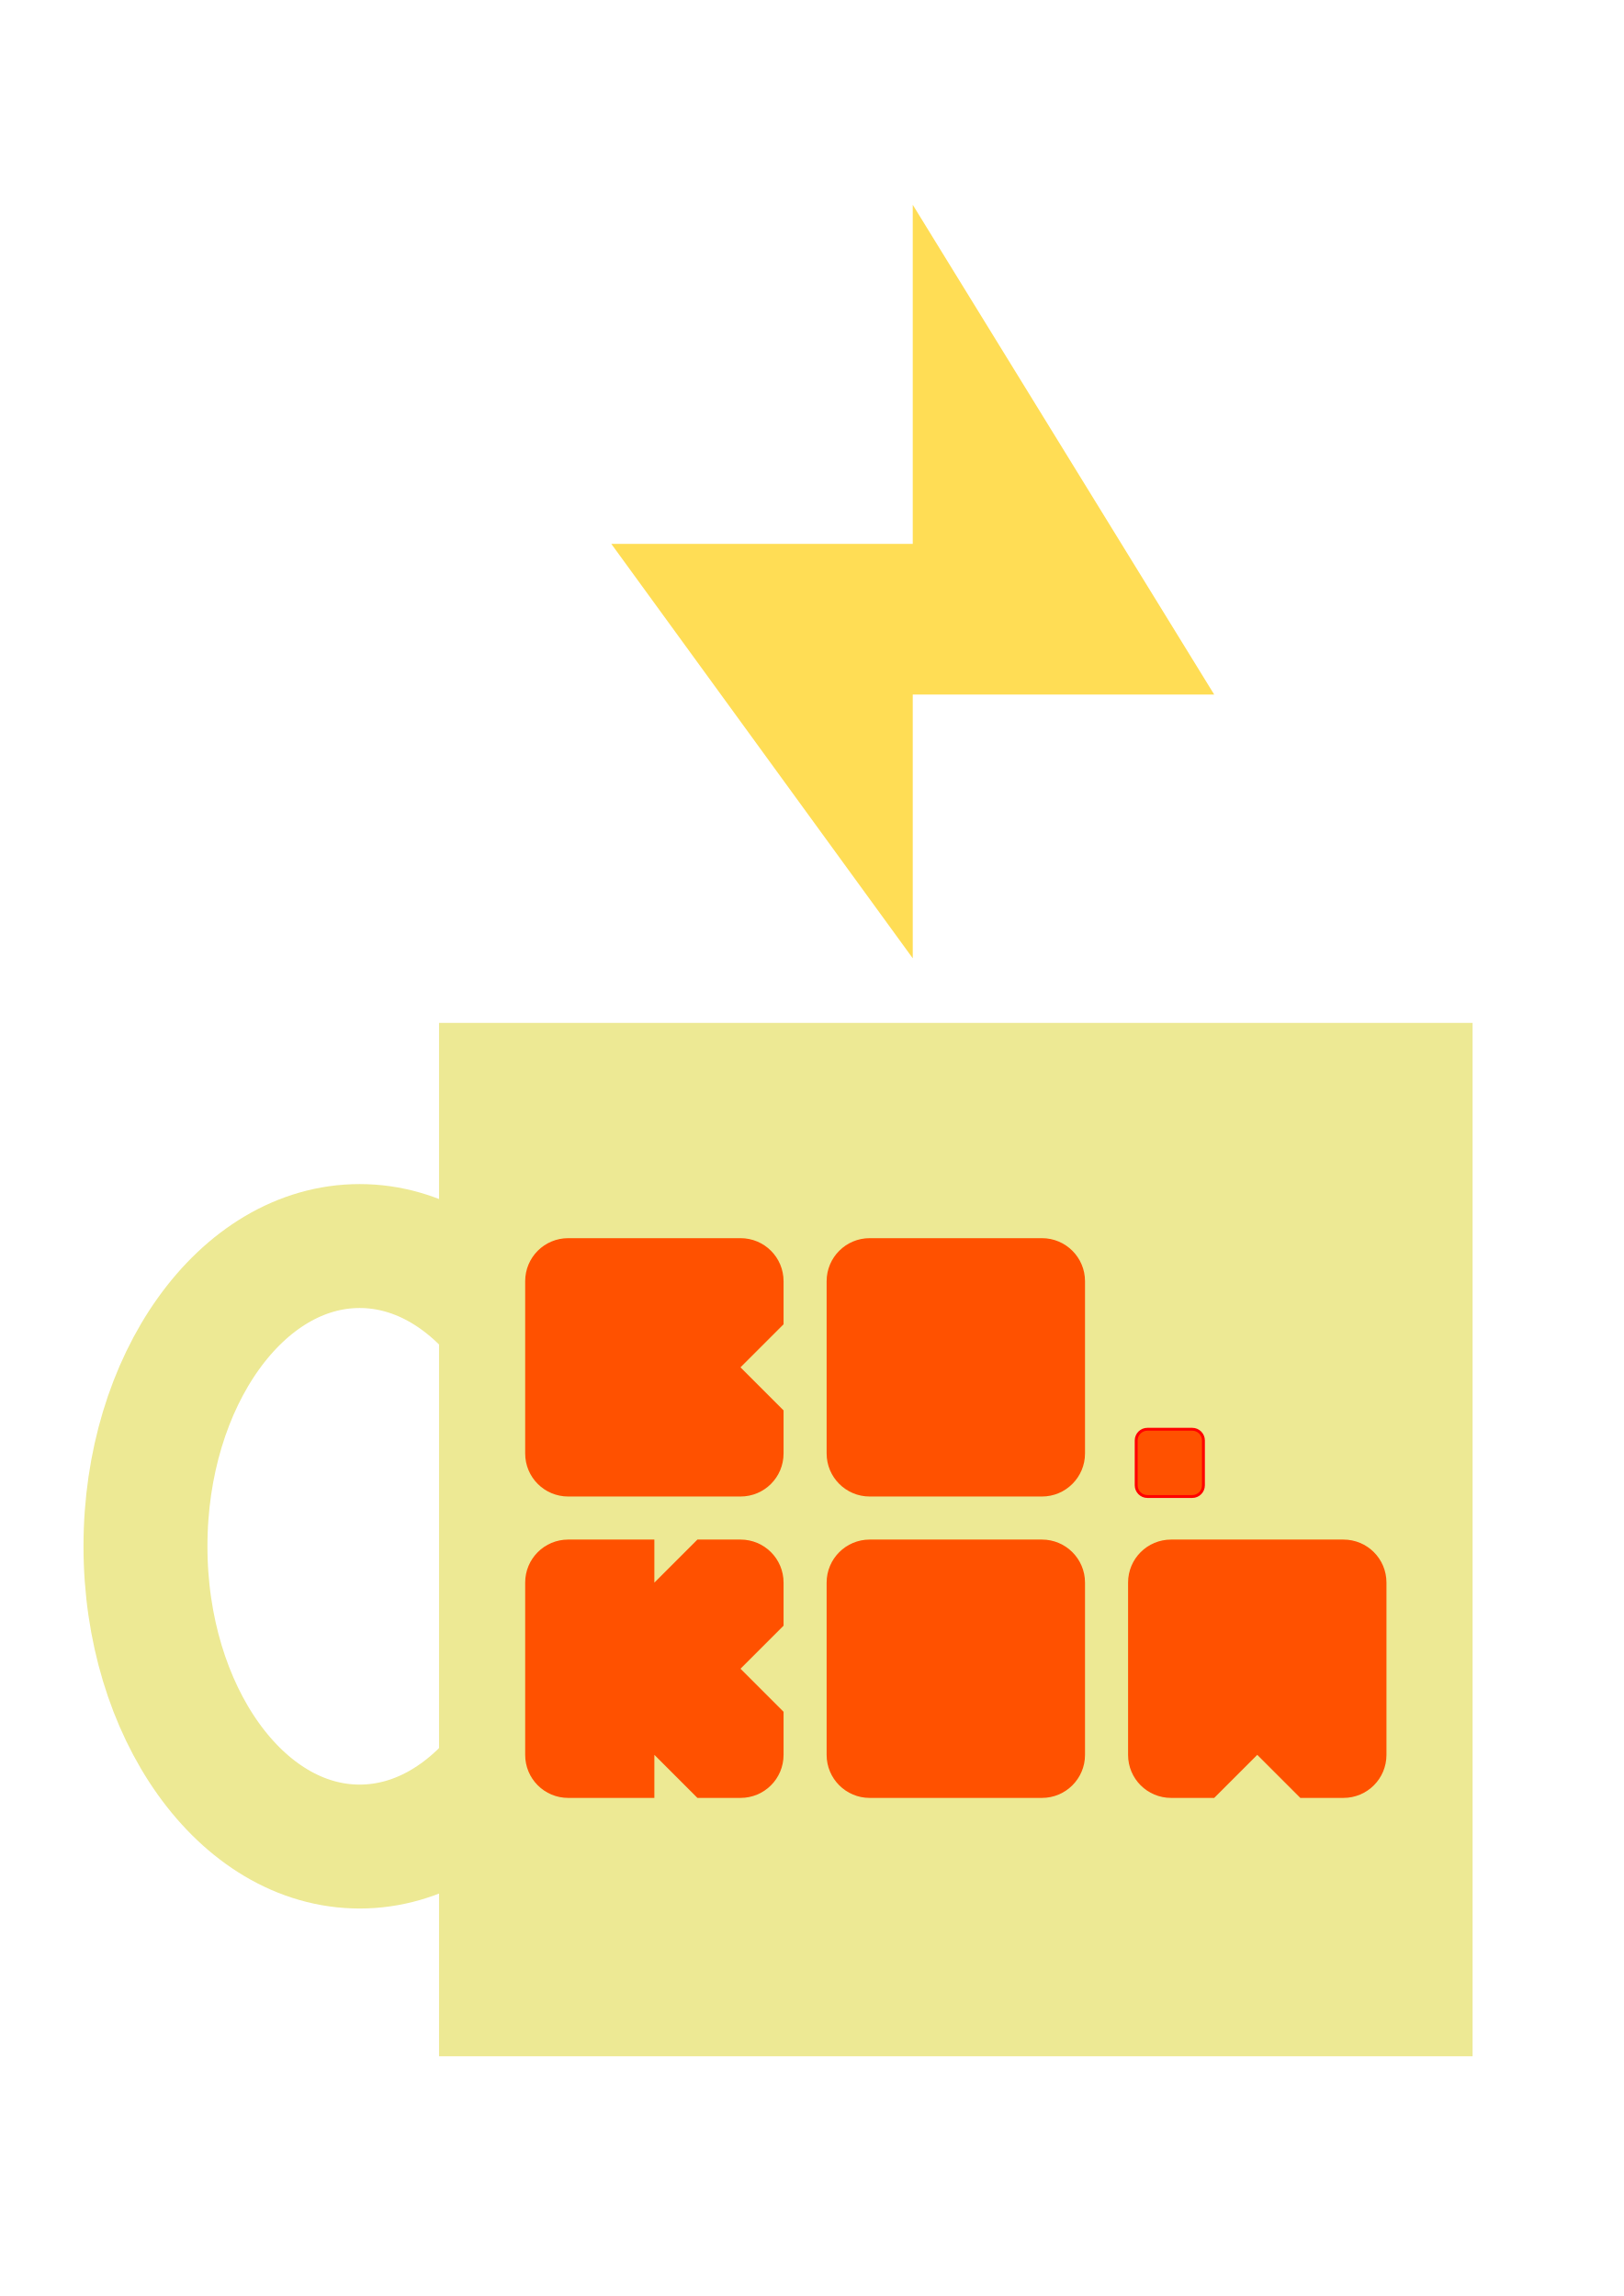
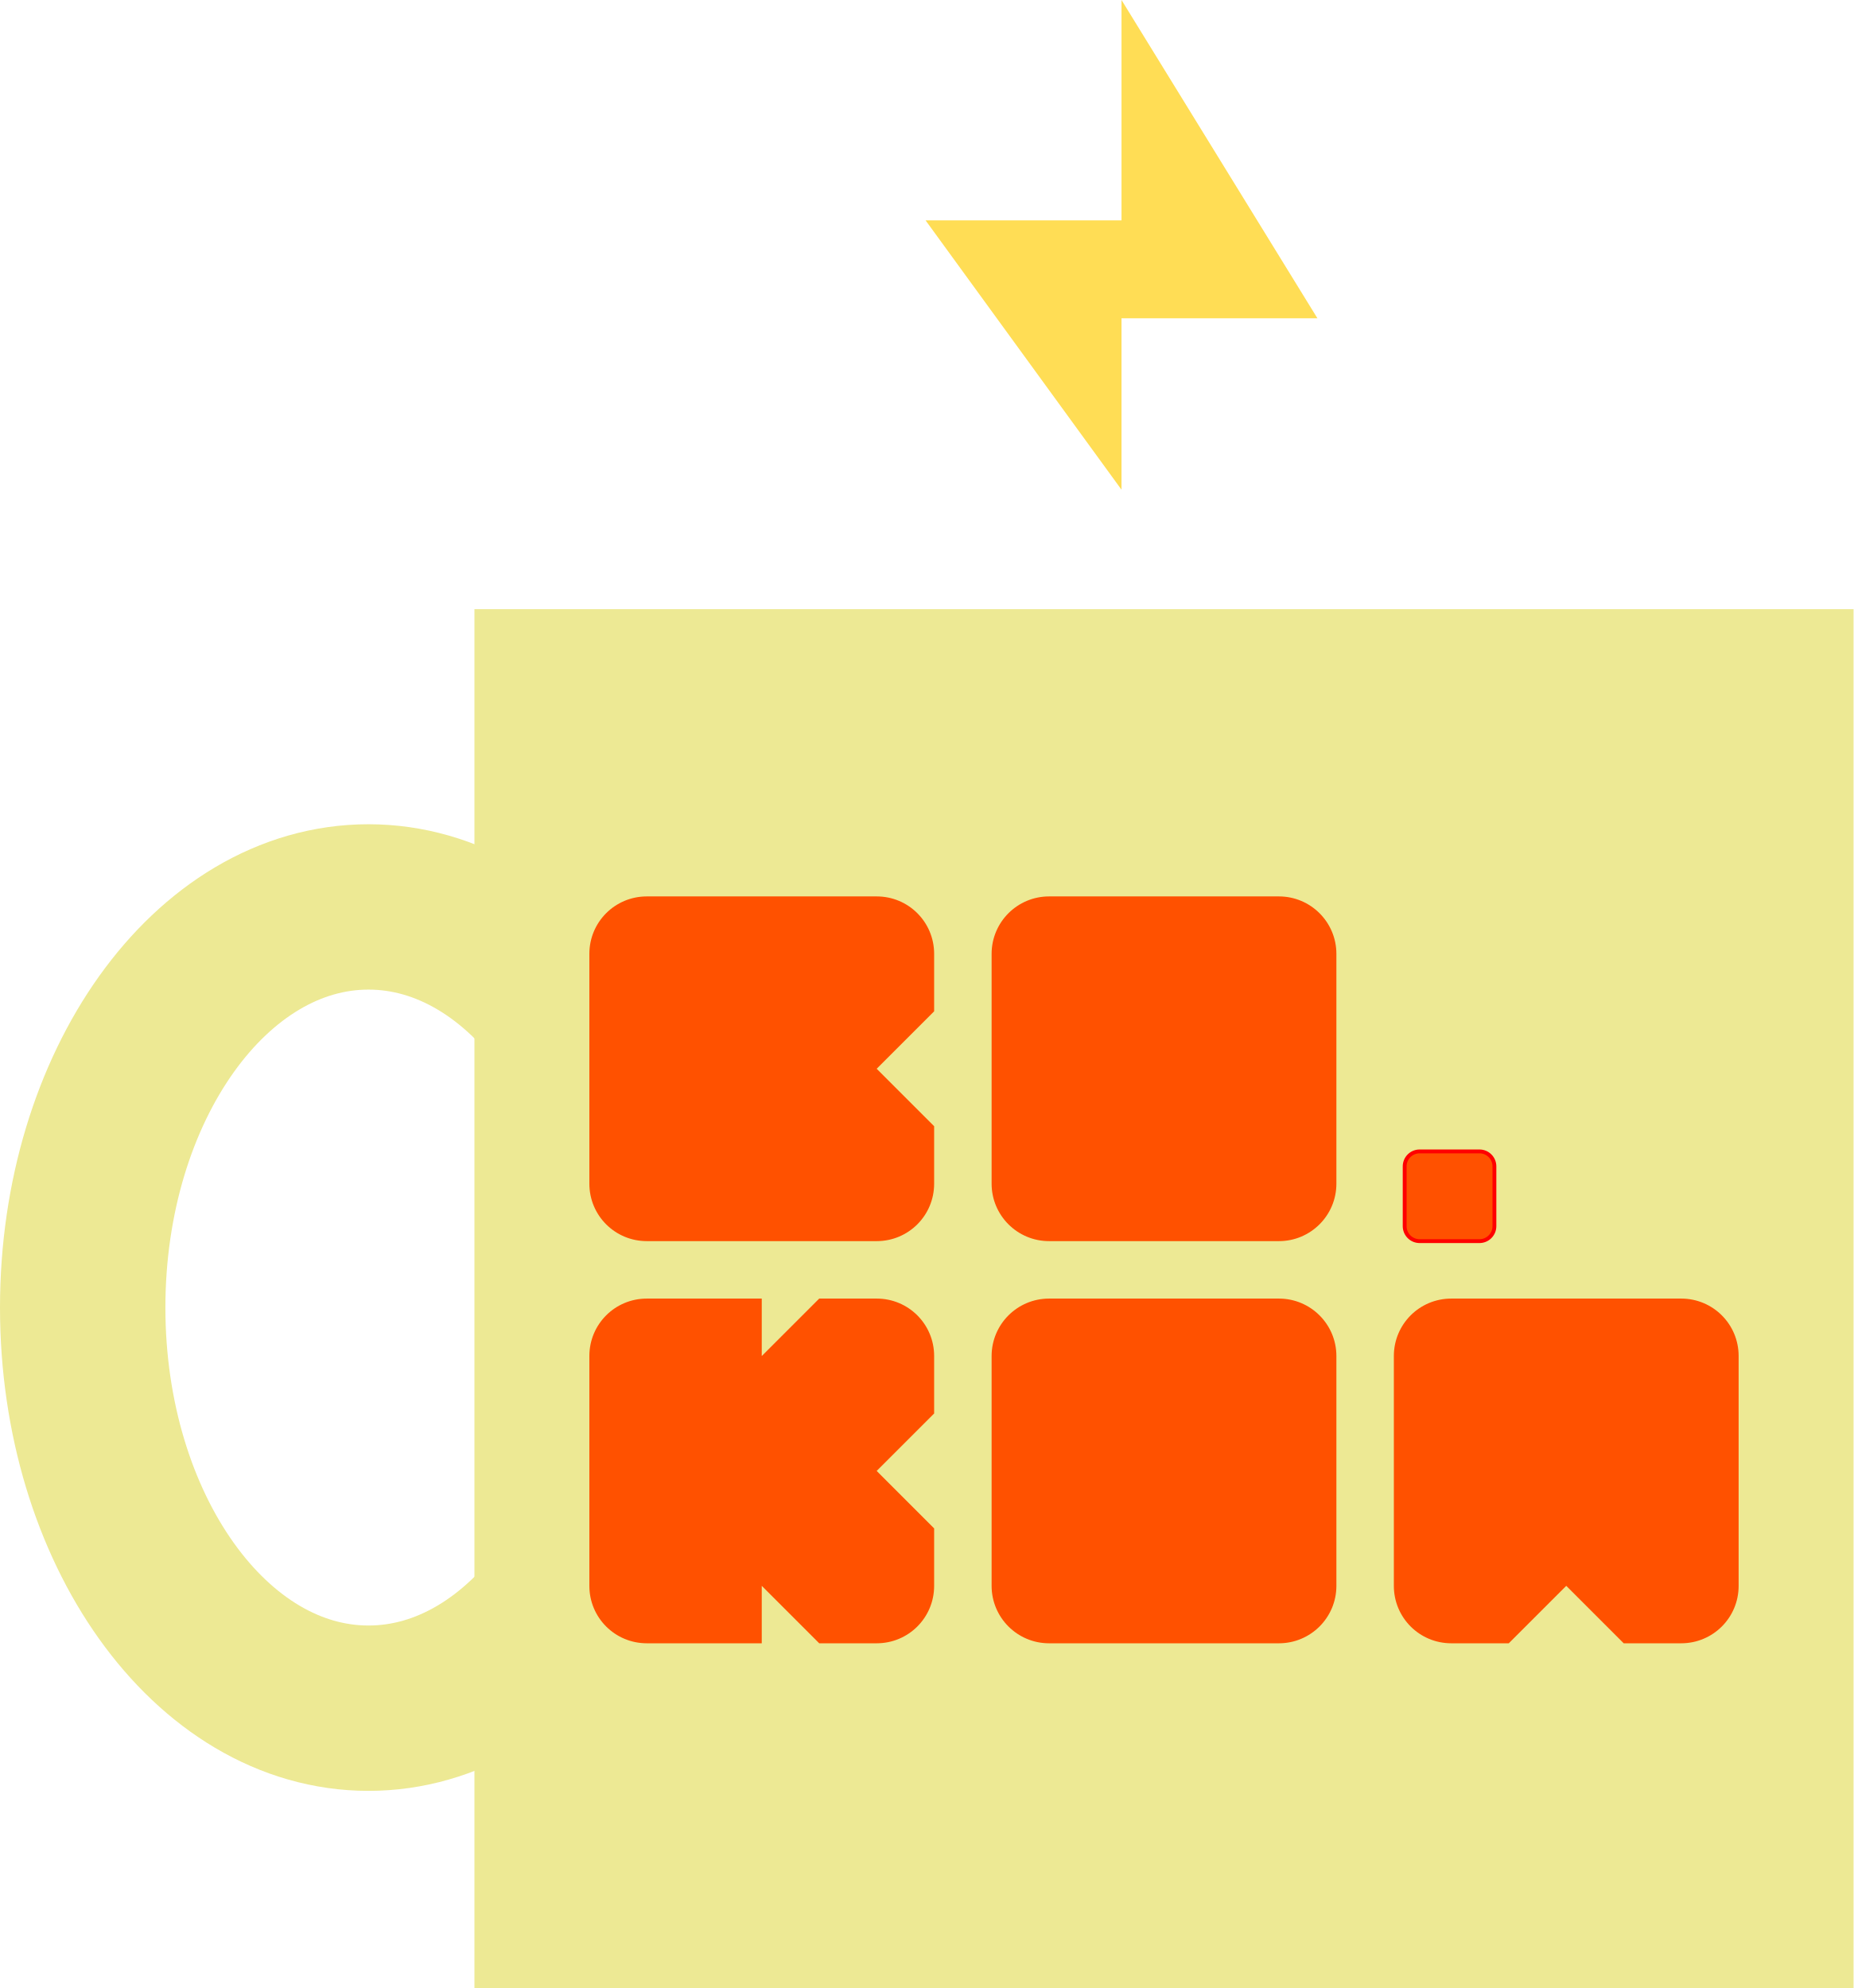
- <svg xmlns="http://www.w3.org/2000/svg" width="210mm" height="297mm" viewBox="0 0 744.094 1052.362" id="svg4594" version="1.1">
+ <svg xmlns="http://www.w3.org/2000/svg" width="179.657mm" height="192.728mm" viewBox="0 0 636.581 682.896" id="svg4594" version="1.1">
  <defs id="defs4596" />
-   <g id="layer1">
+   <g id="layer1" transform="translate(-38.26357,-259.5806)">
    <ellipse style="opacity:1;fill:none;fill-opacity:1;stroke:#ede994;stroke-width:56.801;stroke-linecap:round;stroke-miterlimit:4;stroke-dasharray:none;stroke-opacity:1" id="path4518" cx="164.815" cy="708.739" rx="98.151" ry="137.621" />
    <rect style="opacity:1;fill:#ede994;fill-opacity:1;stroke:none;stroke-width:20.6;stroke-linecap:round;stroke-miterlimit:4;stroke-dasharray:none;stroke-opacity:1" id="rect4516" width="473.643" height="473.643" x="201.202" y="468.834" rx="0" ry="0" />
    <path style="opacity:1;fill:#ff5100;fill-opacity:1;stroke:none;stroke-width:1;stroke-linecap:round;stroke-miterlimit:4;stroke-dasharray:none;stroke-opacity:1" d="m 260.407,567.509 78.94,0 c 10.933,0 19.735,8.802 19.735,19.735 l 0,19.735 -19.735,19.735 19.735,19.735 0,19.735 c 0,10.933 -8.802,19.735 -19.735,19.735 l -78.94,0 c -10.933,0 -19.735,-8.802 -19.735,-19.735 l 0,-78.94 c 0,-10.933 8.802,-19.735 19.735,-19.735 z" id="rect4454" />
    <rect y="567.509" x="378.818" height="118.411" width="118.411" id="rect4459" style="opacity:1;fill:#ff5100;fill-opacity:1;stroke:none;stroke-width:1;stroke-linecap:round;stroke-miterlimit:4;stroke-dasharray:none;stroke-opacity:1" ry="19.735" rx="19.735" />
    <path id="path4486" d="m 635.374,725.39 0,78.94 c 0,10.933 -8.802,19.735 -19.735,19.735 l -19.735,0 -19.735,-19.735 -19.735,19.735 -19.735,0 c -10.933,0 -19.735,-8.802 -19.735,-19.735 l 0,-78.94 c 0,-10.933 8.802,-19.735 19.735,-19.735 l 78.94,0 c 10.933,0 19.735,8.802 19.735,19.735 z" style="opacity:1;fill:#ff5100;fill-opacity:1;stroke:none;stroke-width:1;stroke-linecap:round;stroke-miterlimit:4;stroke-dasharray:none;stroke-opacity:1" />
    <rect rx="19.735" ry="19.735" style="opacity:1;fill:#ff5100;fill-opacity:1;stroke:none;stroke-width:1;stroke-linecap:round;stroke-miterlimit:4;stroke-dasharray:none;stroke-opacity:1" id="rect4492" width="118.411" height="118.411" x="378.818" y="705.655" />
    <path id="path4503" d="m 260.407,705.655 39.47,0 0,19.735 19.735,-19.735 19.735,0 c 10.933,0 19.735,8.802 19.735,19.735 l 0,19.735 -19.735,19.735 19.735,19.735 0,19.735 c 0,10.933 -8.802,19.735 -19.735,19.735 l -19.735,0 -19.735,-19.735 0,19.735 -39.47,0 c -10.933,0 -19.735,-8.802 -19.735,-19.735 l 0,-78.94 c 0,-10.933 8.802,-19.735 19.735,-19.735 z" style="opacity:1;fill:#ff5100;fill-opacity:1;stroke:none;stroke-width:1;stroke-linecap:round;stroke-miterlimit:4;stroke-dasharray:none;stroke-opacity:1" />
    <rect rx="5.137" ry="5.137" style="opacity:1;fill:#ff5100;fill-opacity:1;stroke:#ff0000;stroke-width:1.323;stroke-linecap:round;stroke-miterlimit:4;stroke-dasharray:none;stroke-opacity:1" id="rect4514" width="30.821" height="30.821" x="520.679" y="655.099" />
-     <path style="fill:#ffdd55;fill-rule:evenodd;stroke:none;stroke-width:1px;stroke-linecap:butt;stroke-linejoin:miter;stroke-opacity:1" d="M 418.288,439.231 280.142,249.28 l 138.146,0 0,-155.414 138.146,224.487 -138.146,0 z" id="path4532" />
+     <path style="fill:#ffdd55;fill-rule:evenodd;stroke:none;stroke-width:1px;stroke-linecap:butt;stroke-linejoin:miter;stroke-opacity:1" d="m 423.431,427.802 -67.289,-92.522 67.289,0 0,-75.7 67.289,109.344 -67.289,0 z" id="path4532" />
  </g>
</svg>
